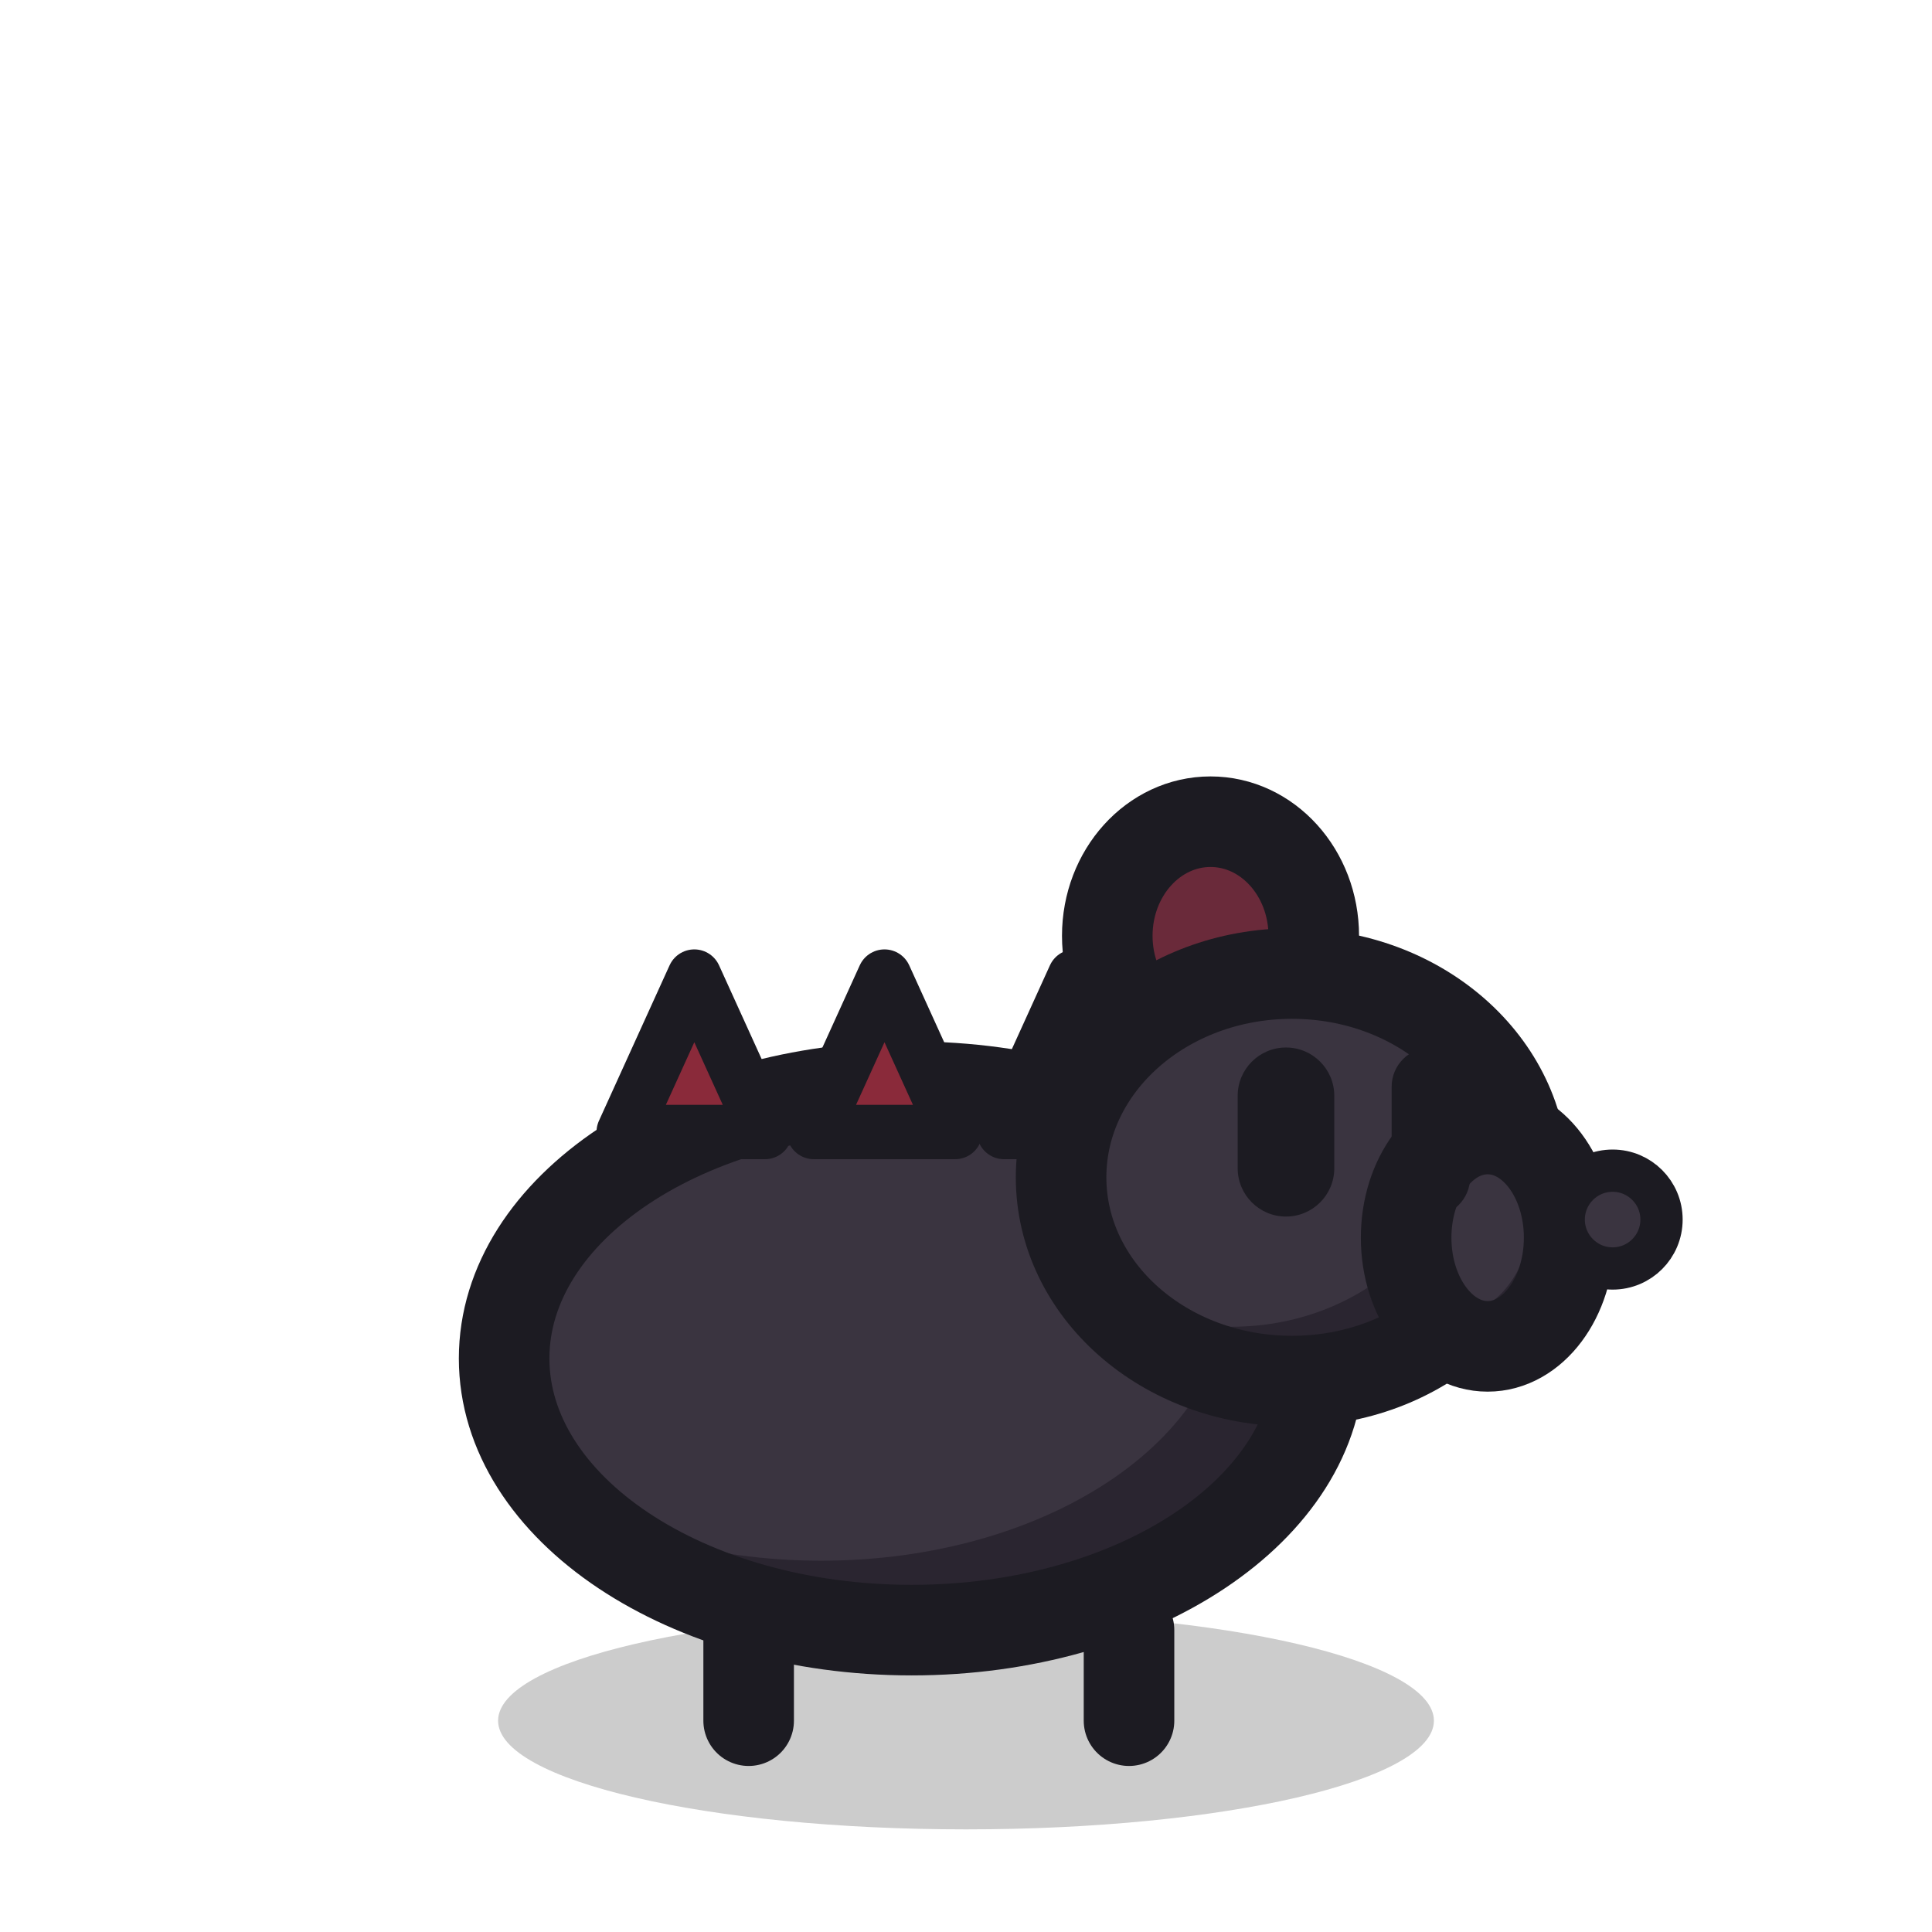
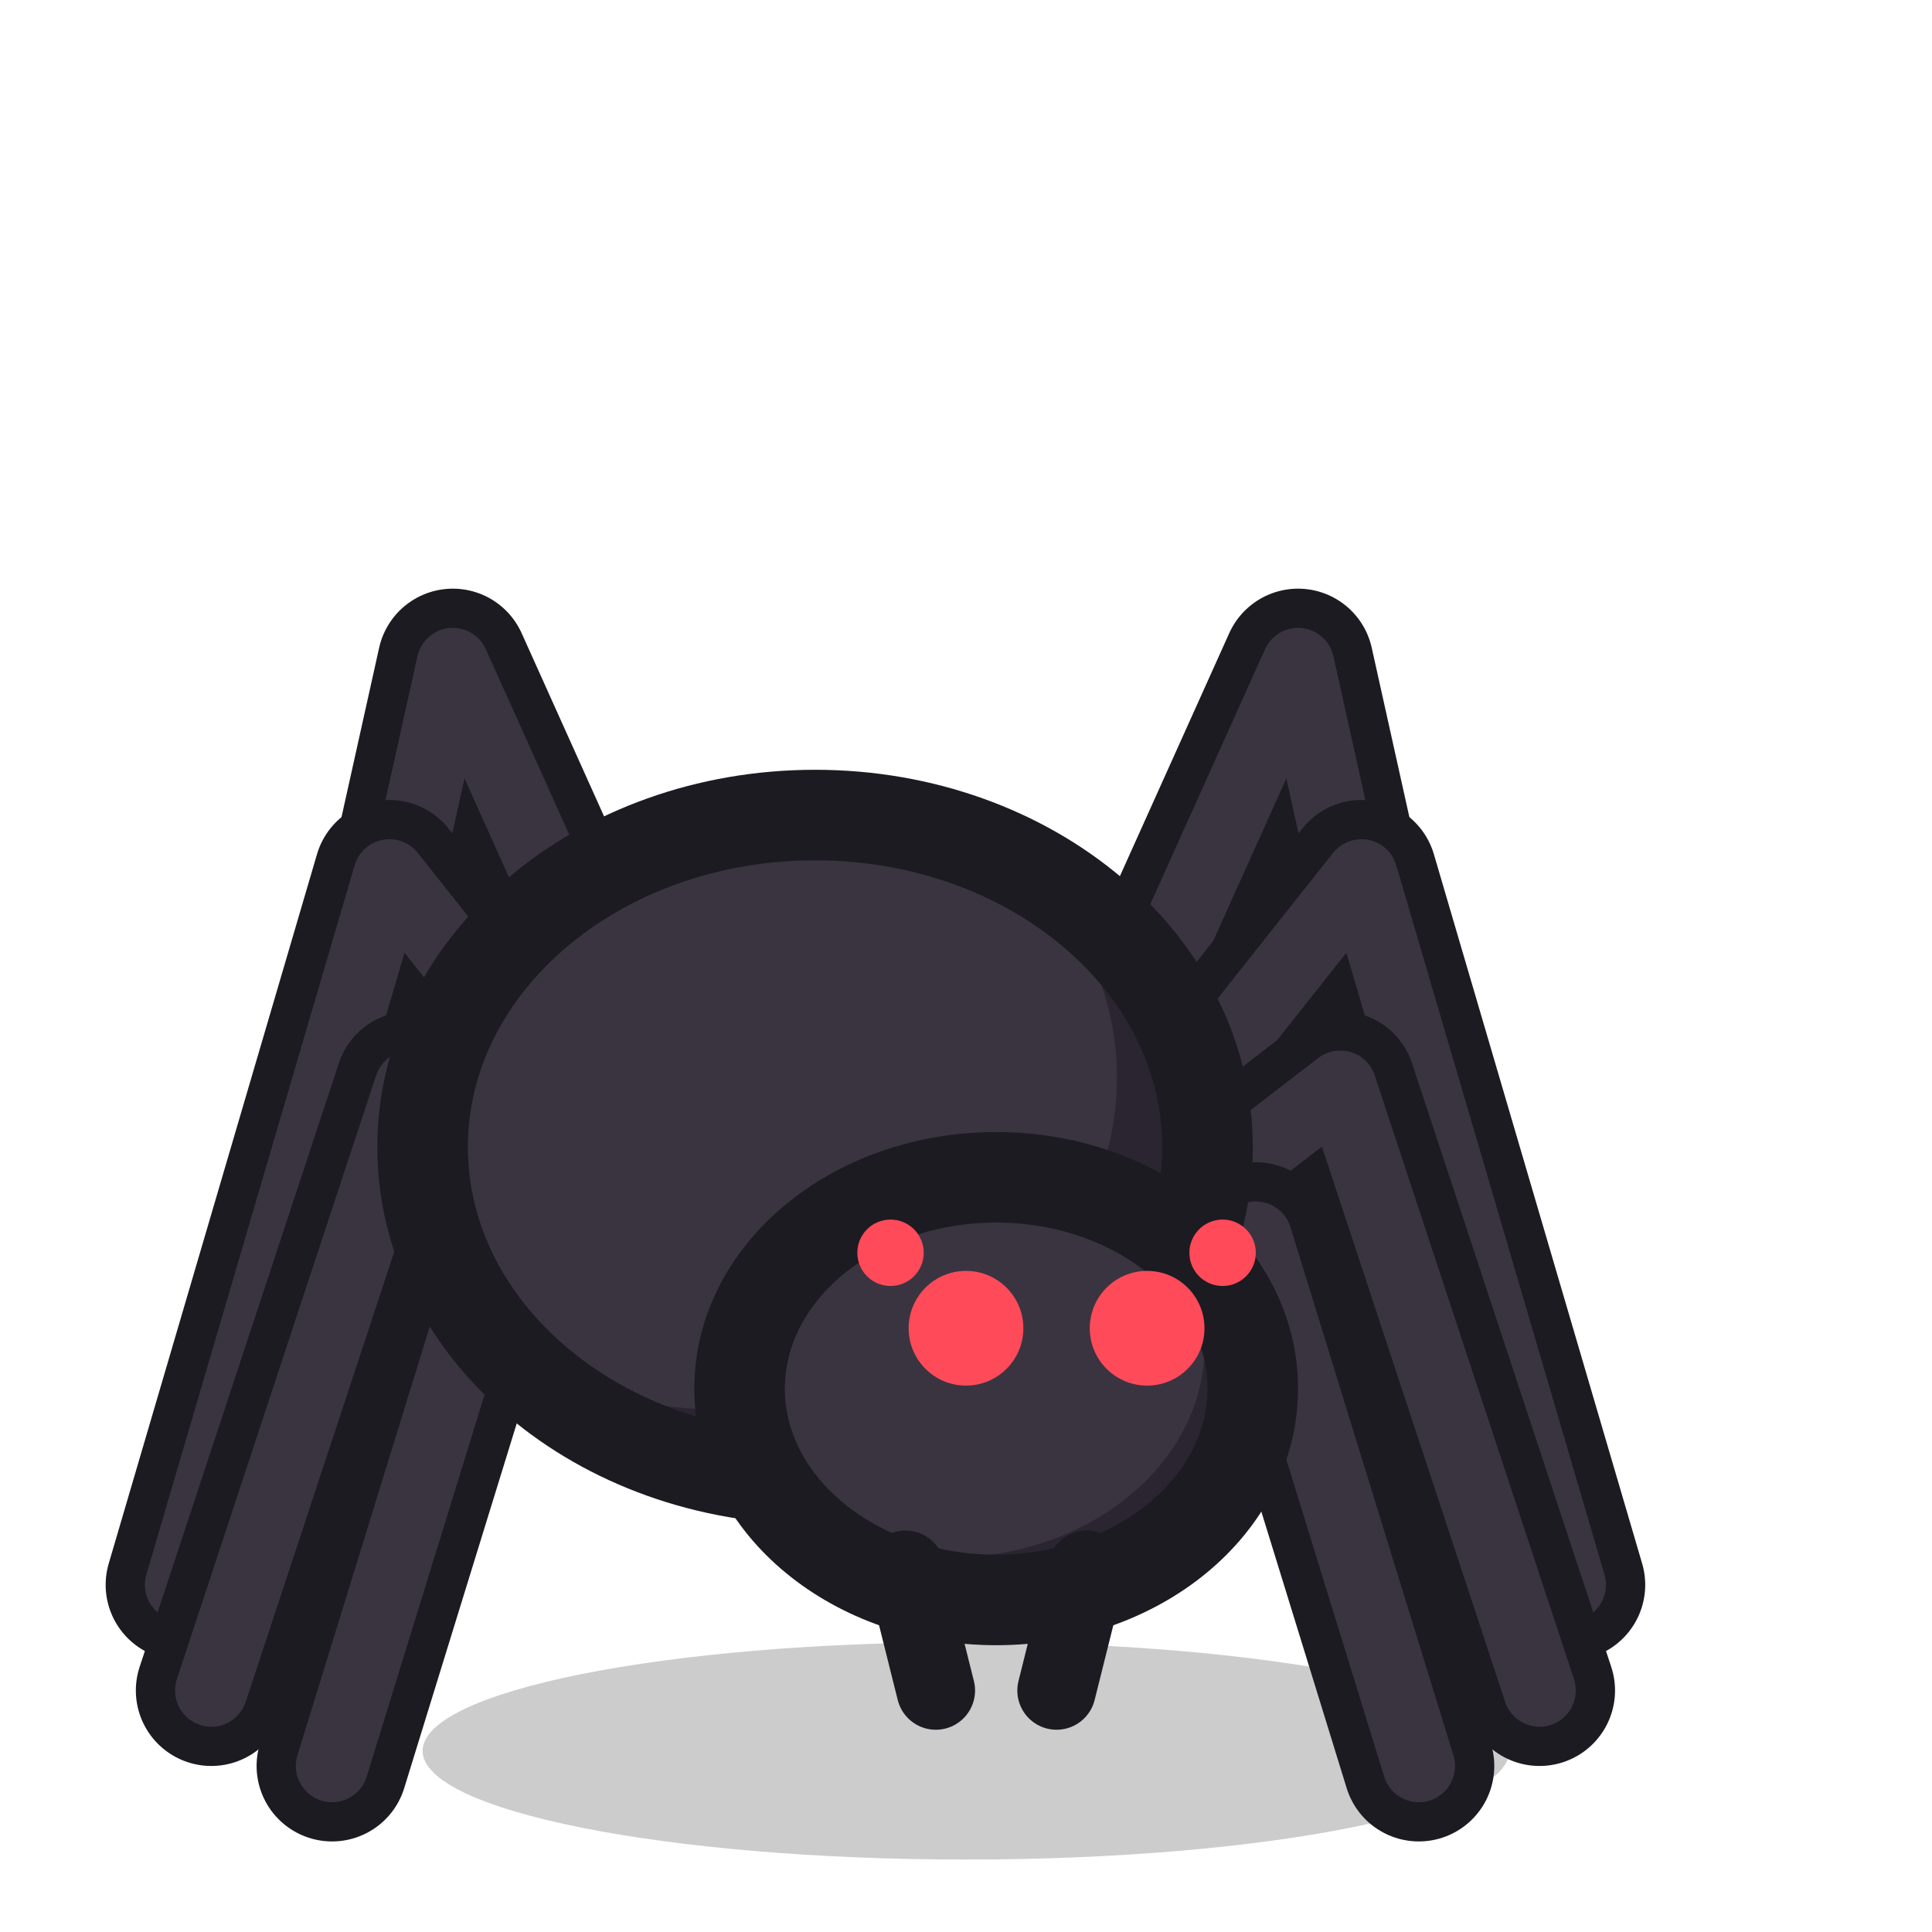
<svg xmlns="http://www.w3.org/2000/svg" width="64" height="64" viewBox="0 0 64 64">
-   <ellipse cx="32" cy="57" rx="15.5" ry="3.6" fill="#000" fill-opacity="0.2" />
-   <path d="M20.3 46 Q23.36 50 23.0 38" fill="none" stroke="#1c1b22" stroke-width="5.4" stroke-linecap="round" />
-   <path d="M20.3 46 Q23.36 50 23.0 38" fill="none" stroke="#3a3440" stroke-width="2.52" stroke-linecap="round" />
-   <clipPath id="spdeastb">
-     <path d="M16.7 45 A13.5 9.0 0 1 0 43.7 45 A13.5 9.0 0 1 0 16.7 45 Z" />
+   <ellipse cx="32" cy="58" rx="18" ry="3.6" fill="#000" fill-opacity="0.2" />
+   <path d="M24 42 L15.0 22.0 L9.0 49.0" fill="none" stroke="#1c1b22" stroke-width="5" stroke-linecap="round" stroke-linejoin="round" />
+   <path d="M24 42 L15.0 22.0 L9.0 49.0" fill="none" stroke="#3a3440" stroke-width="2.4" stroke-linecap="round" stroke-linejoin="round" />
+   <path d="M24 43 L12.9 29.0 L6.0 52.5" fill="none" stroke="#1c1b22" stroke-width="5" stroke-linecap="round" stroke-linejoin="round" />
+   <path d="M24 43 L12.9 29.0 L6.0 52.5" fill="none" stroke="#3a3440" stroke-width="2.4" stroke-linecap="round" stroke-linejoin="round" />
+   <path d="M24 44 L13.6 36.0 L7.0 56.0" fill="none" stroke="#1c1b22" stroke-width="5" stroke-linecap="round" stroke-linejoin="round" />
+   <path d="M24 44 L13.6 36.0 L7.0 56.0" fill="none" stroke="#3a3440" stroke-width="2.4" stroke-linecap="round" stroke-linejoin="round" />
+   <path d="M24 45 L16.4 41.0 L11.0 58.5" fill="none" stroke="#1c1b22" stroke-width="5" stroke-linecap="round" stroke-linejoin="round" />
+   <path d="M24 45 L16.4 41.0 L11.0 58.5" fill="none" stroke="#3a3440" stroke-width="2.4" stroke-linecap="round" stroke-linejoin="round" />
+   <path d="M34 42 L43.0 22.0 L49.0 49.0" fill="none" stroke="#1c1b22" stroke-width="5" stroke-linecap="round" stroke-linejoin="round" />
+   <path d="M34 42 L43.0 22.0 L49.0 49.0" fill="none" stroke="#3a3440" stroke-width="2.4" stroke-linecap="round" stroke-linejoin="round" />
+   <path d="M34 43 L45.1 29.0 L52.0 52.5" fill="none" stroke="#1c1b22" stroke-width="5" stroke-linecap="round" stroke-linejoin="round" />
+   <path d="M34 43 L45.1 29.0 L52.0 52.5" fill="none" stroke="#3a3440" stroke-width="2.4" stroke-linecap="round" stroke-linejoin="round" />
+   <path d="M34 44 L44.4 36.0 L51.0 56.0" fill="none" stroke="#1c1b22" stroke-width="5" stroke-linecap="round" stroke-linejoin="round" />
+   <path d="M34 44 L44.4 36.0 L51.0 56.0" fill="none" stroke="#3a3440" stroke-width="2.4" stroke-linecap="round" stroke-linejoin="round" />
+   <path d="M34 45 L41.6 41.0 L47.0 58.5" fill="none" stroke="#1c1b22" stroke-width="5" stroke-linecap="round" stroke-linejoin="round" />
+   <path d="M34 45 L41.6 41.0 L47.0 58.5" fill="none" stroke="#3a3440" stroke-width="2.4" stroke-linecap="round" stroke-linejoin="round" />
+   <clipPath id="spdeasta">
+     <path d="M14 38 A13 11 0 1 0 40 38 A13 11 0 1 0 14 38 Z" />
  </clipPath>
-   <path d="M16.7 45 A13.5 9.0 0 1 0 43.7 45 A13.5 9.0 0 1 0 16.7 45 Z" fill="#2a2530" />
-   <path d="M16.7 45 A13.5 9.0 0 1 0 43.7 45 A13.5 9.0 0 1 0 16.7 45 Z" fill="#3a3440" transform="translate(-3.0 -2.3)" clip-path="url(#spdeastbm)" />
-   <clipPath id="spdeastbm" transform="translate(3.0 2.3)">
-     <path d="M16.7 45 A13.5 9.0 0 1 0 43.7 45 A13.5 9.0 0 1 0 16.7 45 Z" />
+   <path d="M14 38 A13 11 0 1 0 40 38 A13 11 0 1 0 14 38 Z" fill="#2a2530" />
+   <path d="M14 38 A13 11 0 1 0 40 38 A13 11 0 1 0 14 38 Z" fill="#3a3440" transform="translate(-3.0 -2.3)" clip-path="url(#spdeastam)" />
+   <clipPath id="spdeastam" transform="translate(3.0 2.3)">
+     <path d="M14 38 A13 11 0 1 0 40 38 A13 11 0 1 0 14 38 Z" />
  </clipPath>
-   <path d="M16.7 45 A13.5 9.0 0 1 0 43.7 45 A13.5 9.0 0 1 0 16.7 45 Z" fill="none" stroke="#1c1b22" stroke-width="3" stroke-linejoin="round" stroke-linecap="round" />
-   <path d="M20.66 37.5 L23.0 32.35 L25.34 37.5 Z" fill="#8a2a3a" stroke="#1c1b22" stroke-width="1.8" stroke-linejoin="round" />
-   <path d="M26.96 37.5 L29.3 32.35 L31.64 37.5 Z" fill="#8a2a3a" stroke="#1c1b22" stroke-width="1.8" stroke-linejoin="round" />
-   <path d="M33.26 37.5 L35.6 32.35 L37.94 37.5 Z" fill="#8a2a3a" stroke="#1c1b22" stroke-width="1.8" stroke-linejoin="round" />
-   <clipPath id="spdeaste">
-     <path d="M36.68 31 A3.42 3.78 0 1 0 43.52 31 A3.42 3.78 0 1 0 36.68 31 Z" />
+   <path d="M14 38 A13 11 0 1 0 40 38 A13 11 0 1 0 14 38 Z" fill="none" stroke="#1c1b22" stroke-width="3" stroke-linejoin="round" stroke-linecap="round" />
+   <clipPath id="spdeasth">
+     <path d="M24.5 46 A8.5 7 0 1 0 41.5 46 A8.5 7 0 1 0 24.5 46 Z" />
  </clipPath>
-   <path d="M36.68 31 A3.42 3.78 0 1 0 43.52 31 A3.42 3.78 0 1 0 36.68 31 Z" fill="#541f2d" />
-   <path d="M36.68 31 A3.42 3.78 0 1 0 43.52 31 A3.42 3.78 0 1 0 36.68 31 Z" fill="#6a2a3a" transform="translate(-1 -1)" clip-path="url(#spdeastem)" />
-   <clipPath id="spdeastem" transform="translate(1 1)">
-     <path d="M36.68 31 A3.42 3.78 0 1 0 43.52 31 A3.42 3.78 0 1 0 36.68 31 Z" />
+   <path d="M24.5 46 A8.5 7 0 1 0 41.5 46 A8.5 7 0 1 0 24.5 46 Z" fill="#2a2530" />
+   <path d="M24.5 46 A8.5 7 0 1 0 41.5 46 A8.5 7 0 1 0 24.5 46 Z" fill="#3a3440" transform="translate(-1.6 -1.4)" clip-path="url(#spdeasthm)" />
+   <clipPath id="spdeasthm" transform="translate(1.6 1.4)">
+     <path d="M24.5 46 A8.5 7 0 1 0 41.5 46 A8.5 7 0 1 0 24.5 46 Z" />
  </clipPath>
-   <path d="M36.68 31 A3.42 3.78 0 1 0 43.52 31 A3.42 3.78 0 1 0 36.68 31 Z" fill="none" stroke="#1c1b22" stroke-width="3" stroke-linejoin="round" stroke-linecap="round" />
-   <clipPath id="spdeasth">
-     <path d="M35.15 39 A7.65 6.75 0 1 0 50.45 39 A7.65 6.75 0 1 0 35.15 39 Z" />
-   </clipPath>
-   <path d="M35.15 39 A7.65 6.75 0 1 0 50.45 39 A7.65 6.75 0 1 0 35.15 39 Z" fill="#2a2530" />
-   <path d="M35.15 39 A7.65 6.75 0 1 0 50.45 39 A7.65 6.75 0 1 0 35.15 39 Z" fill="#3a3440" transform="translate(-2 -1.8)" clip-path="url(#spdeasthm)" />
-   <clipPath id="spdeasthm" transform="translate(2 1.8)">
-     <path d="M35.15 39 A7.65 6.75 0 1 0 50.45 39 A7.65 6.75 0 1 0 35.15 39 Z" />
-   </clipPath>
-   <path d="M35.15 39 A7.65 6.75 0 1 0 50.45 39 A7.65 6.75 0 1 0 35.15 39 Z" fill="none" stroke="#1c1b22" stroke-width="3" stroke-linejoin="round" stroke-linecap="round" />
-   <clipPath id="spdeastn">
-     <path d="M46.58 41 A2.7 3.6 0 1 0 51.98 41 A2.7 3.6 0 1 0 46.58 41 Z" />
-   </clipPath>
-   <path d="M46.58 41 A2.7 3.6 0 1 0 51.98 41 A2.7 3.6 0 1 0 46.58 41 Z" fill="#2a2530" />
-   <path d="M46.58 41 A2.7 3.6 0 1 0 51.98 41 A2.7 3.6 0 1 0 46.58 41 Z" fill="#3a3440" transform="translate(-1.2 -1)" clip-path="url(#spdeastnm)" />
-   <clipPath id="spdeastnm" transform="translate(1.2 1)">
-     <path d="M46.58 41 A2.7 3.6 0 1 0 51.98 41 A2.7 3.6 0 1 0 46.58 41 Z" />
-   </clipPath>
-   <path d="M46.58 41 A2.7 3.6 0 1 0 51.98 41 A2.7 3.6 0 1 0 46.58 41 Z" fill="none" stroke="#1c1b22" stroke-width="3" stroke-linejoin="round" stroke-linecap="round" />
-   <circle cx="53.42" cy="40.4" r="1.62" fill="#3a3440" stroke="#1c1b22" stroke-width="1.4" />
-   <rect x="41" y="34.7" width="3.2" height="5.6" rx="1.6" fill="#1c1b22" />
-   <rect x="46.1" y="34.7" width="2.6" height="5.6" rx="1.3" fill="#1c1b22" />
-   <path d="M24.8 54 L24.8 57 M37.4 54 L37.4 57" stroke="#1c1b22" stroke-width="3" stroke-linecap="round" />
+   <path d="M24.5 46 A8.5 7 0 1 0 41.5 46 A8.5 7 0 1 0 24.5 46 Z" fill="none" stroke="#1c1b22" stroke-width="3" stroke-linejoin="round" stroke-linecap="round" />
+   <path d="M30 52 L31 56 M36 52 L35 56" stroke="#1c1b22" stroke-width="2.6" stroke-linecap="round" />
+   <circle cx="32" cy="44" r="1.9" fill="#ff4a5a" />
+   <circle cx="38" cy="44" r="1.9" fill="#ff4a5a" />
+   <circle cx="29.5" cy="41.5" r="1.1" fill="#ff4a5a" />
+   <circle cx="40.5" cy="41.5" r="1.1" fill="#ff4a5a" />
</svg>
